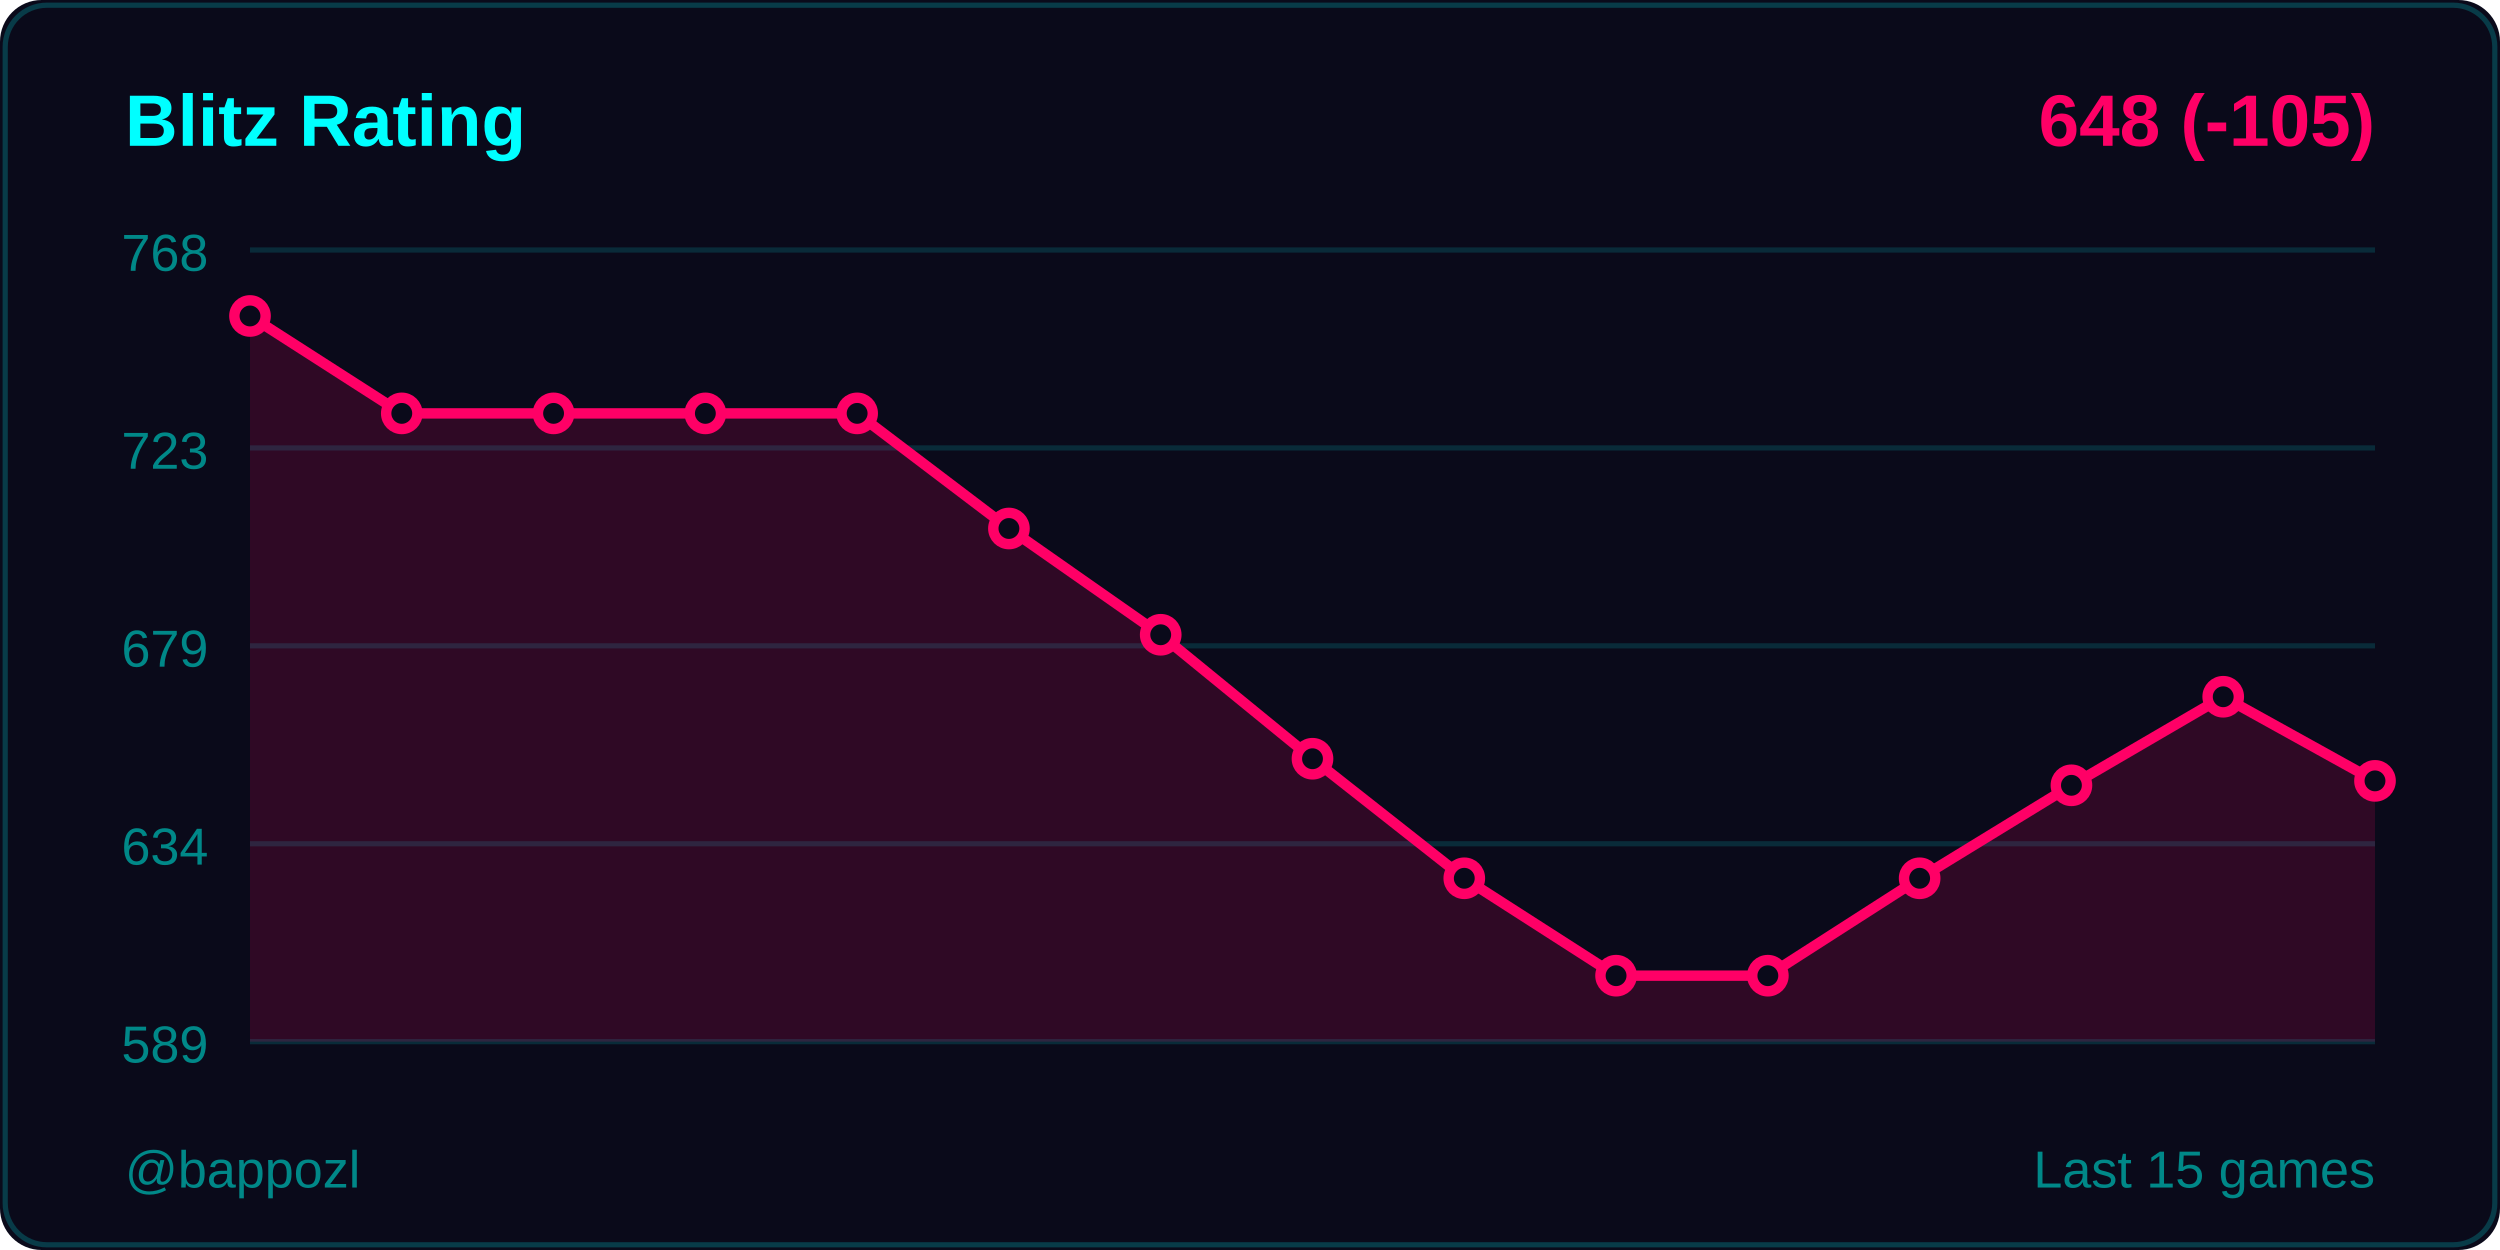
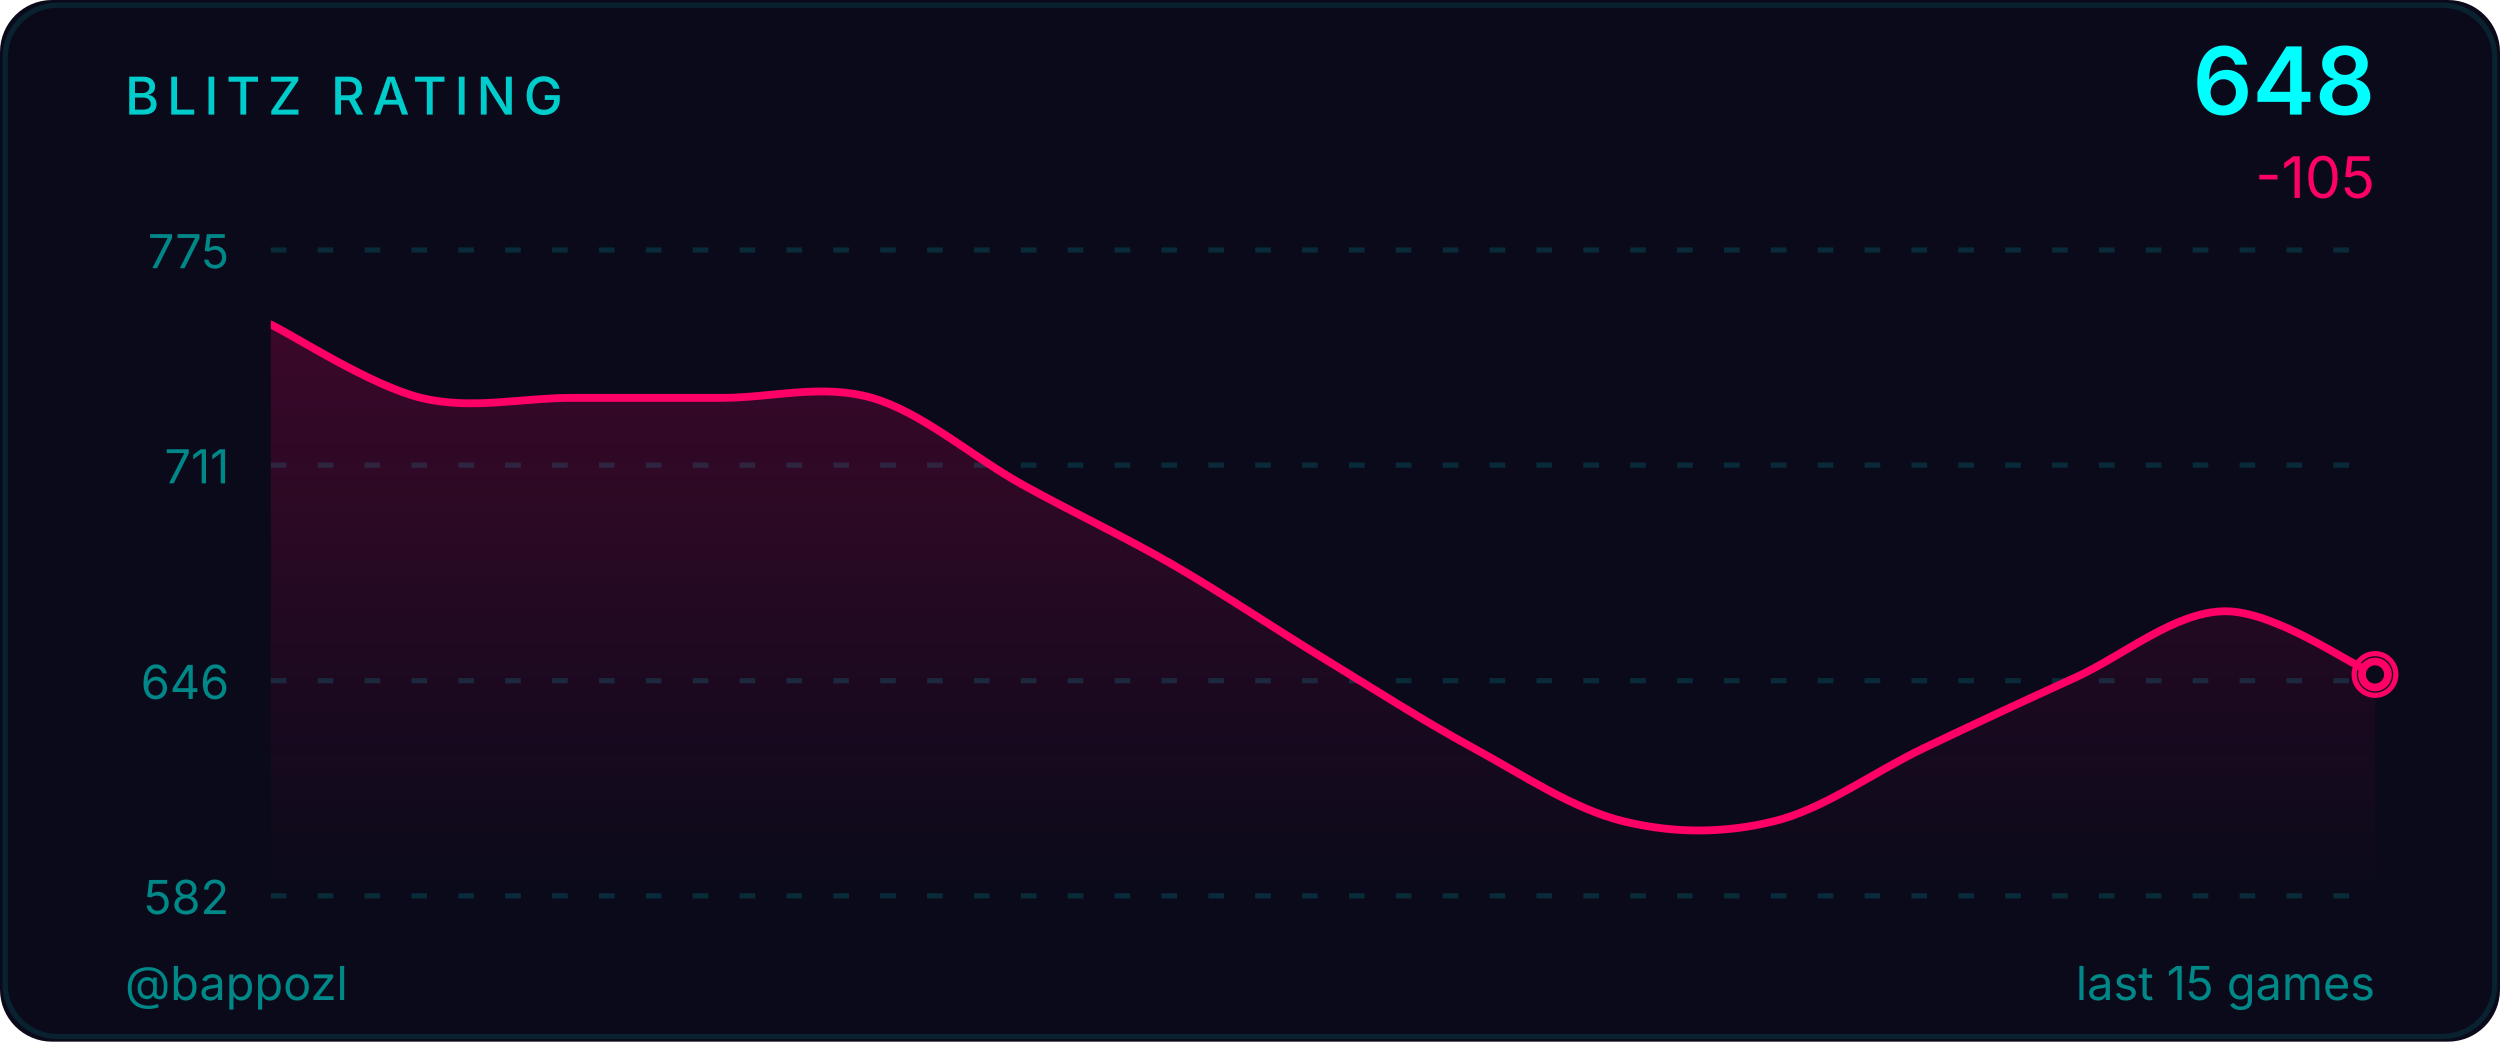
- <svg xmlns="http://www.w3.org/2000/svg" width="480" height="240">
-   <rect width="480" height="240" fill="#0a0a1a" rx="8" />
-   <rect x="1" y="1" width="478" height="238" fill="none" stroke="#00ffff33" rx="8" />
-   <text x="24" y="28" fill="#00ffff" font-size="14" font-weight="600" font-family="Segoe UI, Arial, sans-serif">
-     Blitz Rating
-   </text>
-   <text x="456" y="28" fill="#ff0066" font-size="14" font-weight="600" font-family="Segoe UI, Arial, sans-serif" text-anchor="end">
-     648 (-105)
-   </text>
-   <line x1="48" y1="48" x2="456" y2="48" stroke="#00ffff22" stroke-width="1" />
-   <text x="40" y="52" fill="#008888" font-size="10" font-family="Segoe UI, Arial, sans-serif" text-anchor="end">768</text>
-   <line x1="48" y1="86" x2="456" y2="86" stroke="#00ffff22" stroke-width="1" />
-   <text x="40" y="90" fill="#008888" font-size="10" font-family="Segoe UI, Arial, sans-serif" text-anchor="end">723</text>
-   <line x1="48" y1="124" x2="456" y2="124" stroke="#00ffff22" stroke-width="1" />
-   <text x="40" y="128" fill="#008888" font-size="10" font-family="Segoe UI, Arial, sans-serif" text-anchor="end">679</text>
-   <line x1="48" y1="162" x2="456" y2="162" stroke="#00ffff22" stroke-width="1" />
-   <text x="40" y="166" fill="#008888" font-size="10" font-family="Segoe UI, Arial, sans-serif" text-anchor="end">634</text>
-   <line x1="48" y1="200" x2="456" y2="200" stroke="#00ffff22" stroke-width="1" />
-   <text x="40" y="204" fill="#008888" font-size="10" font-family="Segoe UI, Arial, sans-serif" text-anchor="end">589</text>
-   <polygon points="48,200 48,60.667 77.143,79.369 106.286,79.369 135.429,79.369 164.571,79.369 193.714,101.472 222.857,121.875 252,145.678 281.143,168.631 310.286,187.333 339.429,187.333 368.571,168.631 397.714,150.779 426.857,133.776 456,149.928 456,200" fill="#ff0066" opacity="0.15" />
-   <polyline points="48,60.667 77.143,79.369 106.286,79.369 135.429,79.369 164.571,79.369 193.714,101.472 222.857,121.875 252,145.678 281.143,168.631 310.286,187.333 339.429,187.333 368.571,168.631 397.714,150.779 426.857,133.776 456,149.928" fill="none" stroke="#ff0066" stroke-width="2" stroke-linecap="round" stroke-linejoin="round" />
-   <circle cx="48" cy="60.667" r="3" fill="#0a0a1a" stroke="#ff0066" stroke-width="2" />
-   <circle cx="77.143" cy="79.369" r="3" fill="#0a0a1a" stroke="#ff0066" stroke-width="2" />
-   <circle cx="106.286" cy="79.369" r="3" fill="#0a0a1a" stroke="#ff0066" stroke-width="2" />
-   <circle cx="135.429" cy="79.369" r="3" fill="#0a0a1a" stroke="#ff0066" stroke-width="2" />
-   <circle cx="164.571" cy="79.369" r="3" fill="#0a0a1a" stroke="#ff0066" stroke-width="2" />
-   <circle cx="193.714" cy="101.472" r="3" fill="#0a0a1a" stroke="#ff0066" stroke-width="2" />
-   <circle cx="222.857" cy="121.875" r="3" fill="#0a0a1a" stroke="#ff0066" stroke-width="2" />
-   <circle cx="252" cy="145.678" r="3" fill="#0a0a1a" stroke="#ff0066" stroke-width="2" />
-   <circle cx="281.143" cy="168.631" r="3" fill="#0a0a1a" stroke="#ff0066" stroke-width="2" />
-   <circle cx="310.286" cy="187.333" r="3" fill="#0a0a1a" stroke="#ff0066" stroke-width="2" />
-   <circle cx="339.429" cy="187.333" r="3" fill="#0a0a1a" stroke="#ff0066" stroke-width="2" />
-   <circle cx="368.571" cy="168.631" r="3" fill="#0a0a1a" stroke="#ff0066" stroke-width="2" />
-   <circle cx="397.714" cy="150.779" r="3" fill="#0a0a1a" stroke="#ff0066" stroke-width="2" />
-   <circle cx="426.857" cy="133.776" r="3" fill="#0a0a1a" stroke="#ff0066" stroke-width="2" />
-   <circle cx="456" cy="149.928" r="3" fill="#0a0a1a" stroke="#ff0066" stroke-width="2" />
-   <text x="24" y="228" fill="#008888" font-size="10" font-family="Segoe UI, Arial, sans-serif">
-     @bappozl
-   </text>
-   <text x="456" y="228" fill="#008888" font-size="10" font-family="Segoe UI, Arial, sans-serif" text-anchor="end">
-     Last 15 games
-   </text>
+ <svg xmlns="http://www.w3.org/2000/svg" width="480" height="200" viewBox="0 0 480 200">
+   <defs>
+     <linearGradient id="ag" x1="0" y1="0" x2="0" y2="1">
+       <stop offset="0%" stop-color="#ff0066" stop-opacity="0.2" />
+       <stop offset="100%" stop-color="#ff0066" stop-opacity="0" />
+     </linearGradient>
+     <clipPath id="cc">
+       <rect x="52" y="48" width="404" height="124" />
+     </clipPath>
+   </defs>
+   <style>@keyframes p{0%,100%{r:4;opacity:.5}50%{r:9;opacity:0}}.pr{animation:p 2.5s ease-in-out infinite}</style>
+   <rect width="480" height="200" fill="#0a0a1a" rx="10" />
+   <rect x="1" y="1" width="478" height="198" fill="none" stroke="#00ffff33" rx="10" stroke-opacity="0.5" />
+   <text x="24" y="22" fill="#00cccc" font-size="10" font-weight="500" font-family="-apple-system,BlinkMacSystemFont,'Segoe UI',sans-serif" letter-spacing="1.5">BLITZ RATING</text>
+   <text x="456" y="22" fill="#00ffff" font-size="18" font-weight="600" font-family="-apple-system,BlinkMacSystemFont,'Segoe UI',sans-serif" text-anchor="end">648</text>
+   <text x="456" y="38" fill="#ff0066" font-size="11" font-family="-apple-system,BlinkMacSystemFont,'Segoe UI',sans-serif" text-anchor="end">-105</text>
+   <line x1="52" y1="48.0" x2="456" y2="48.0" stroke="#00ffff22" stroke-width="1" stroke-dasharray="3,6" />
+   <text x="44" y="51.5" fill="#008888" font-size="9" font-family="-apple-system,BlinkMacSystemFont,'Segoe UI',sans-serif" text-anchor="end">775</text>
+   <line x1="52" y1="89.3" x2="456" y2="89.3" stroke="#00ffff22" stroke-width="1" stroke-dasharray="3,6" />
+   <text x="44" y="92.8" fill="#008888" font-size="9" font-family="-apple-system,BlinkMacSystemFont,'Segoe UI',sans-serif" text-anchor="end">711</text>
+   <line x1="52" y1="130.7" x2="456" y2="130.7" stroke="#00ffff22" stroke-width="1" stroke-dasharray="3,6" />
+   <text x="44" y="134.2" fill="#008888" font-size="9" font-family="-apple-system,BlinkMacSystemFont,'Segoe UI',sans-serif" text-anchor="end">646</text>
+   <line x1="52" y1="172.0" x2="456" y2="172.0" stroke="#00ffff22" stroke-width="1" stroke-dasharray="3,6" />
+   <text x="44" y="175.5" fill="#008888" font-size="9" font-family="-apple-system,BlinkMacSystemFont,'Segoe UI',sans-serif" text-anchor="end">582</text>
+   <path d="M 52.00 62.31 C 56.81 64.65 71.24 74.04 80.86 76.39 C 90.48 78.74 100.10 76.39 109.71 76.39 C 119.33 76.39 128.95 76.39 138.57 76.39 C 148.19 76.39 157.81 73.62 167.43 76.39 C 177.05 79.17 186.67 87.70 196.29 93.04 C 205.90 98.37 215.52 102.85 225.14 108.40 C 234.76 113.95 244.38 120.46 254.00 126.32 C 263.62 132.19 273.24 138.38 282.86 143.61 C 292.48 148.84 302.10 155.35 311.71 157.69 C 321.33 160.04 330.95 160.04 340.57 157.69 C 350.19 155.35 359.81 148.20 369.43 143.61 C 379.05 139.02 388.67 134.54 398.29 130.17 C 407.90 125.79 417.52 117.47 427.14 117.36 C 436.76 117.26 451.19 127.50 456.00 129.53 L 456.00,172.00 L 52.00,172.00 Z" fill="url(#ag)" clip-path="url(#cc)" />
+   <path d="M 52.00 62.31 C 56.81 64.65 71.24 74.04 80.86 76.39 C 90.48 78.74 100.10 76.39 109.71 76.39 C 119.33 76.39 128.95 76.39 138.57 76.39 C 148.19 76.39 157.81 73.62 167.43 76.39 C 177.05 79.17 186.67 87.70 196.29 93.04 C 205.90 98.37 215.52 102.85 225.14 108.40 C 234.76 113.95 244.38 120.46 254.00 126.32 C 263.62 132.19 273.24 138.38 282.86 143.61 C 292.48 148.84 302.10 155.35 311.71 157.69 C 321.33 160.04 330.95 160.04 340.57 157.69 C 350.19 155.35 359.81 148.20 369.43 143.61 C 379.05 139.02 388.67 134.54 398.29 130.17 C 407.90 125.79 417.52 117.47 427.14 117.36 C 436.76 117.26 451.19 127.50 456.00 129.53" fill="none" stroke="#ff0066" stroke-width="1.5" stroke-linecap="round" stroke-linejoin="round" clip-path="url(#cc)" />
+   <circle cx="456.0" cy="129.5" r="4" fill="none" stroke="#ff0066" stroke-width="1" class="pr" />
+   <circle cx="456.0" cy="129.5" r="2.5" fill="#0a0a1a" stroke="#ff0066" stroke-width="1.5" />
+   <text x="24" y="192" fill="#008888" font-size="9" font-family="-apple-system,BlinkMacSystemFont,'Segoe UI',sans-serif">@bappozl</text>
+   <text x="456" y="192" fill="#008888" font-size="9" font-family="-apple-system,BlinkMacSystemFont,'Segoe UI',sans-serif" text-anchor="end">last 15 games</text>
</svg>
